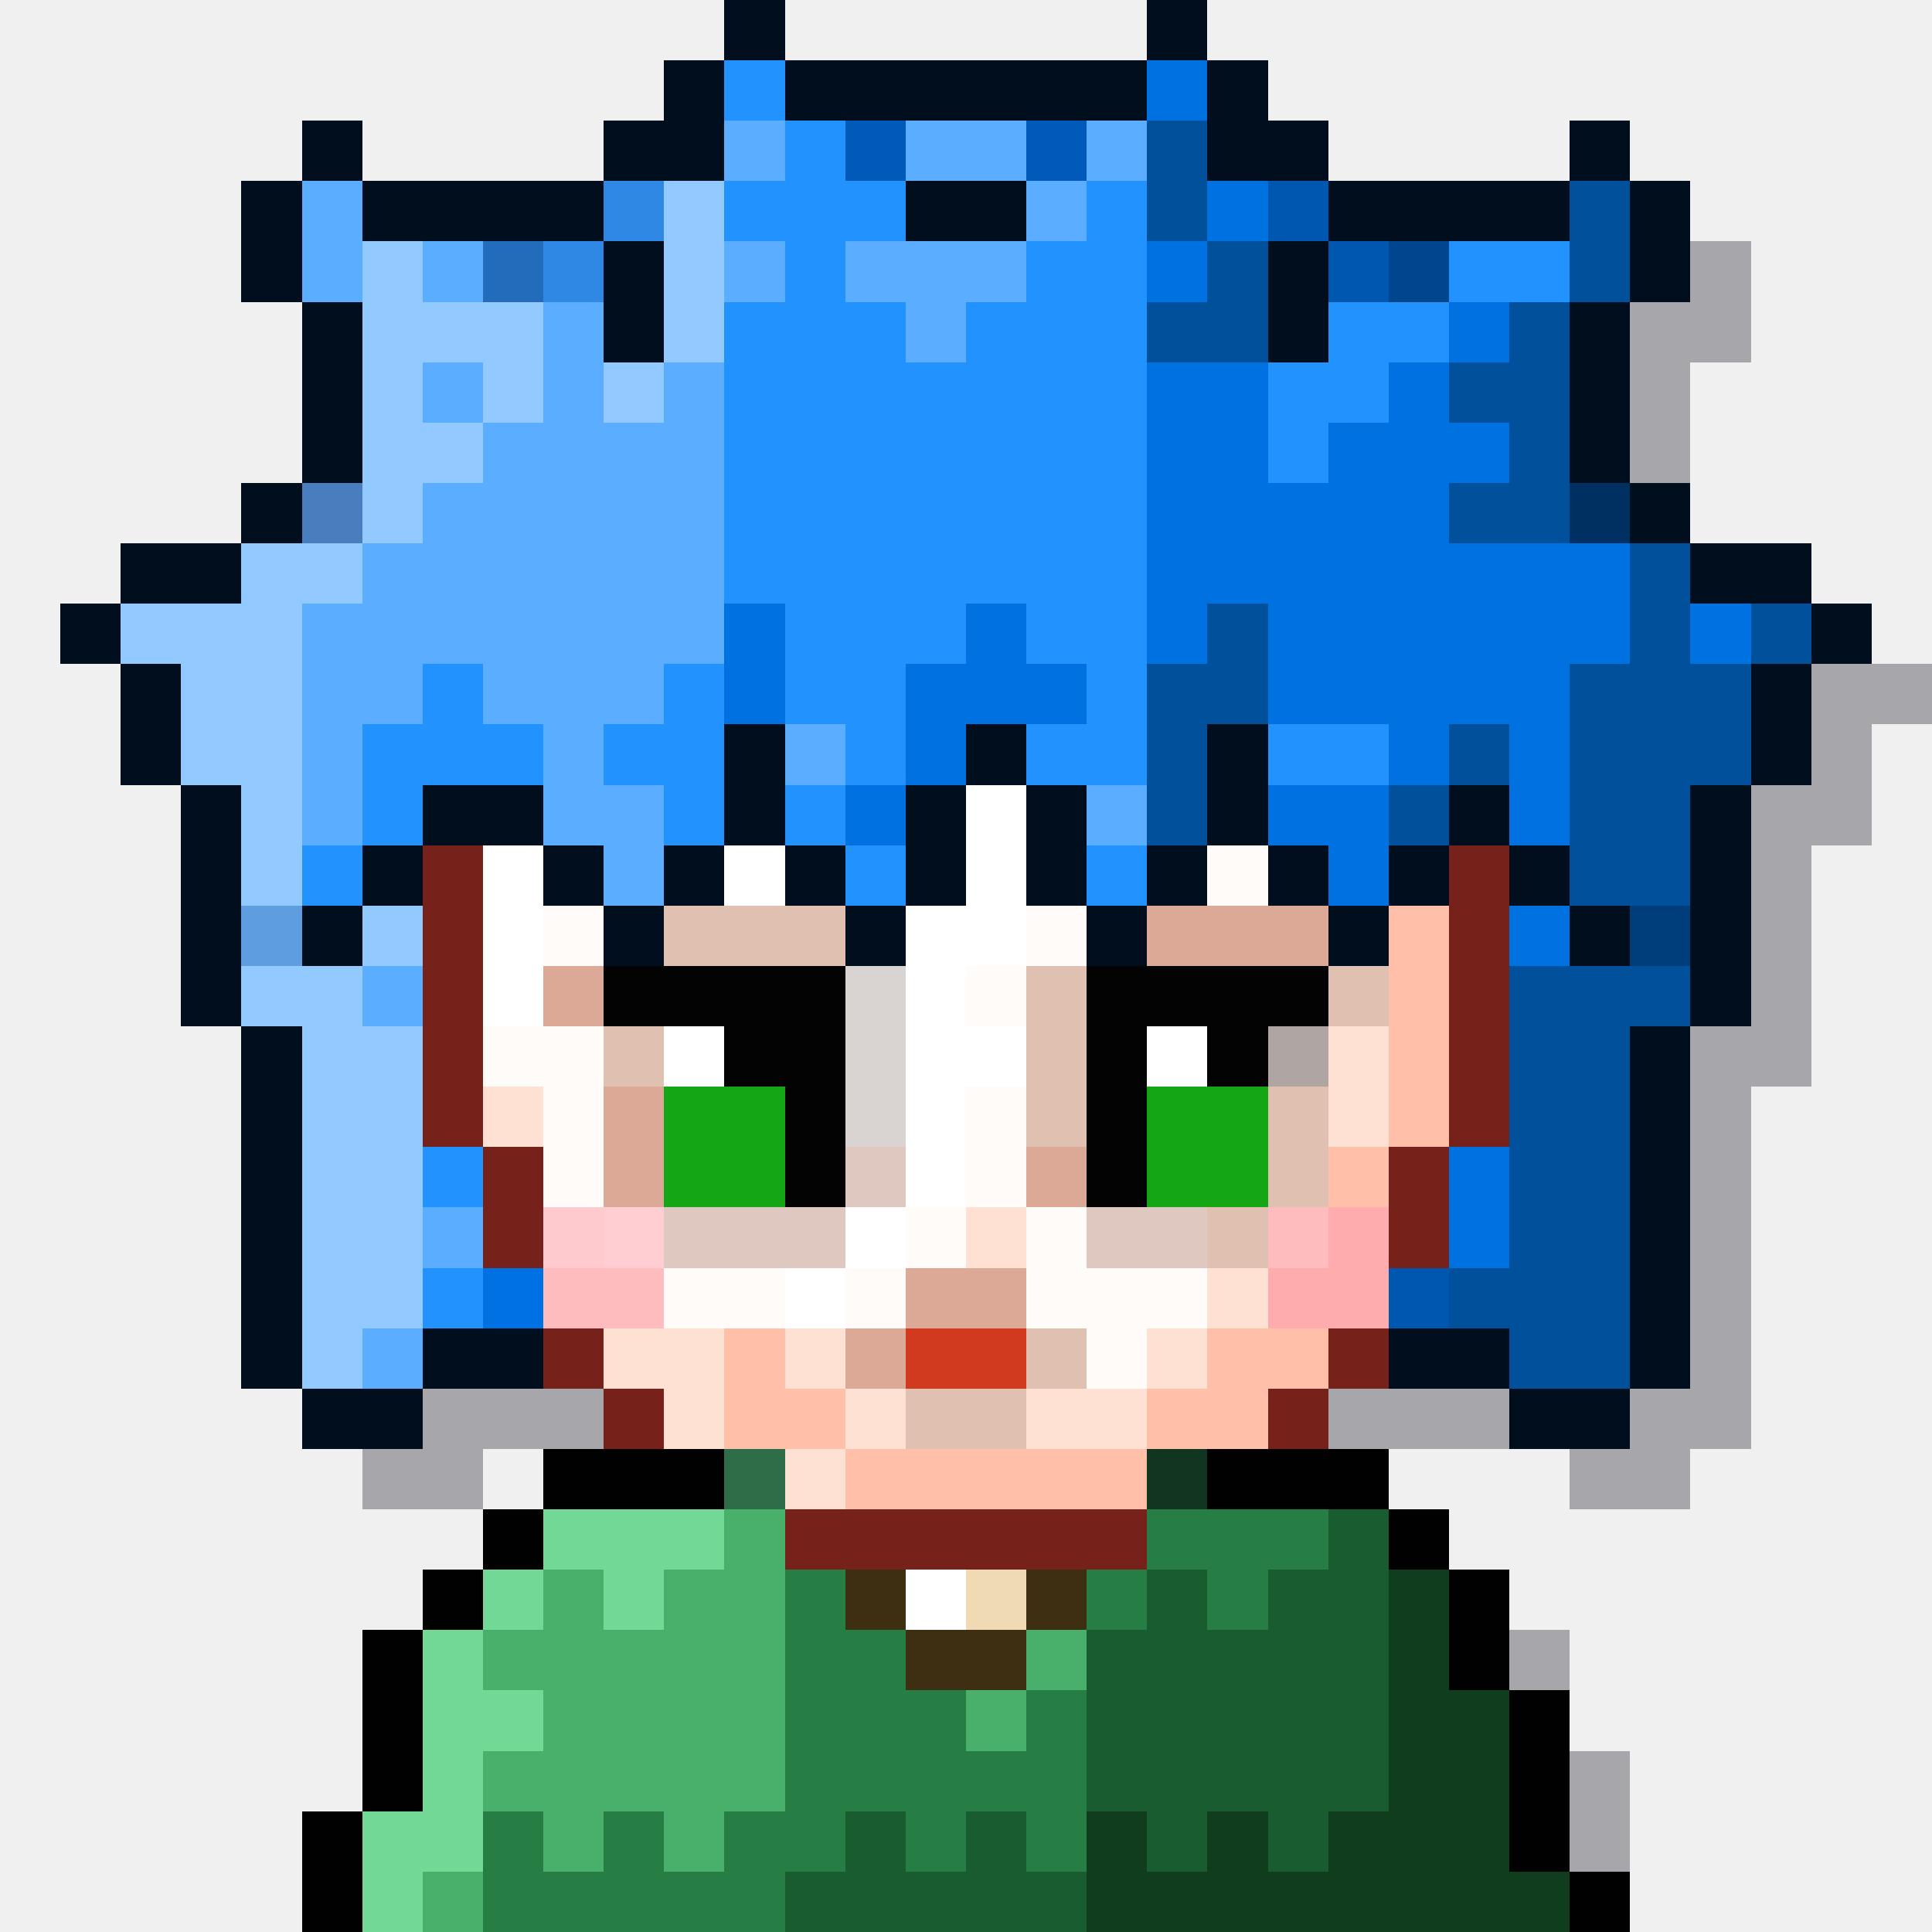
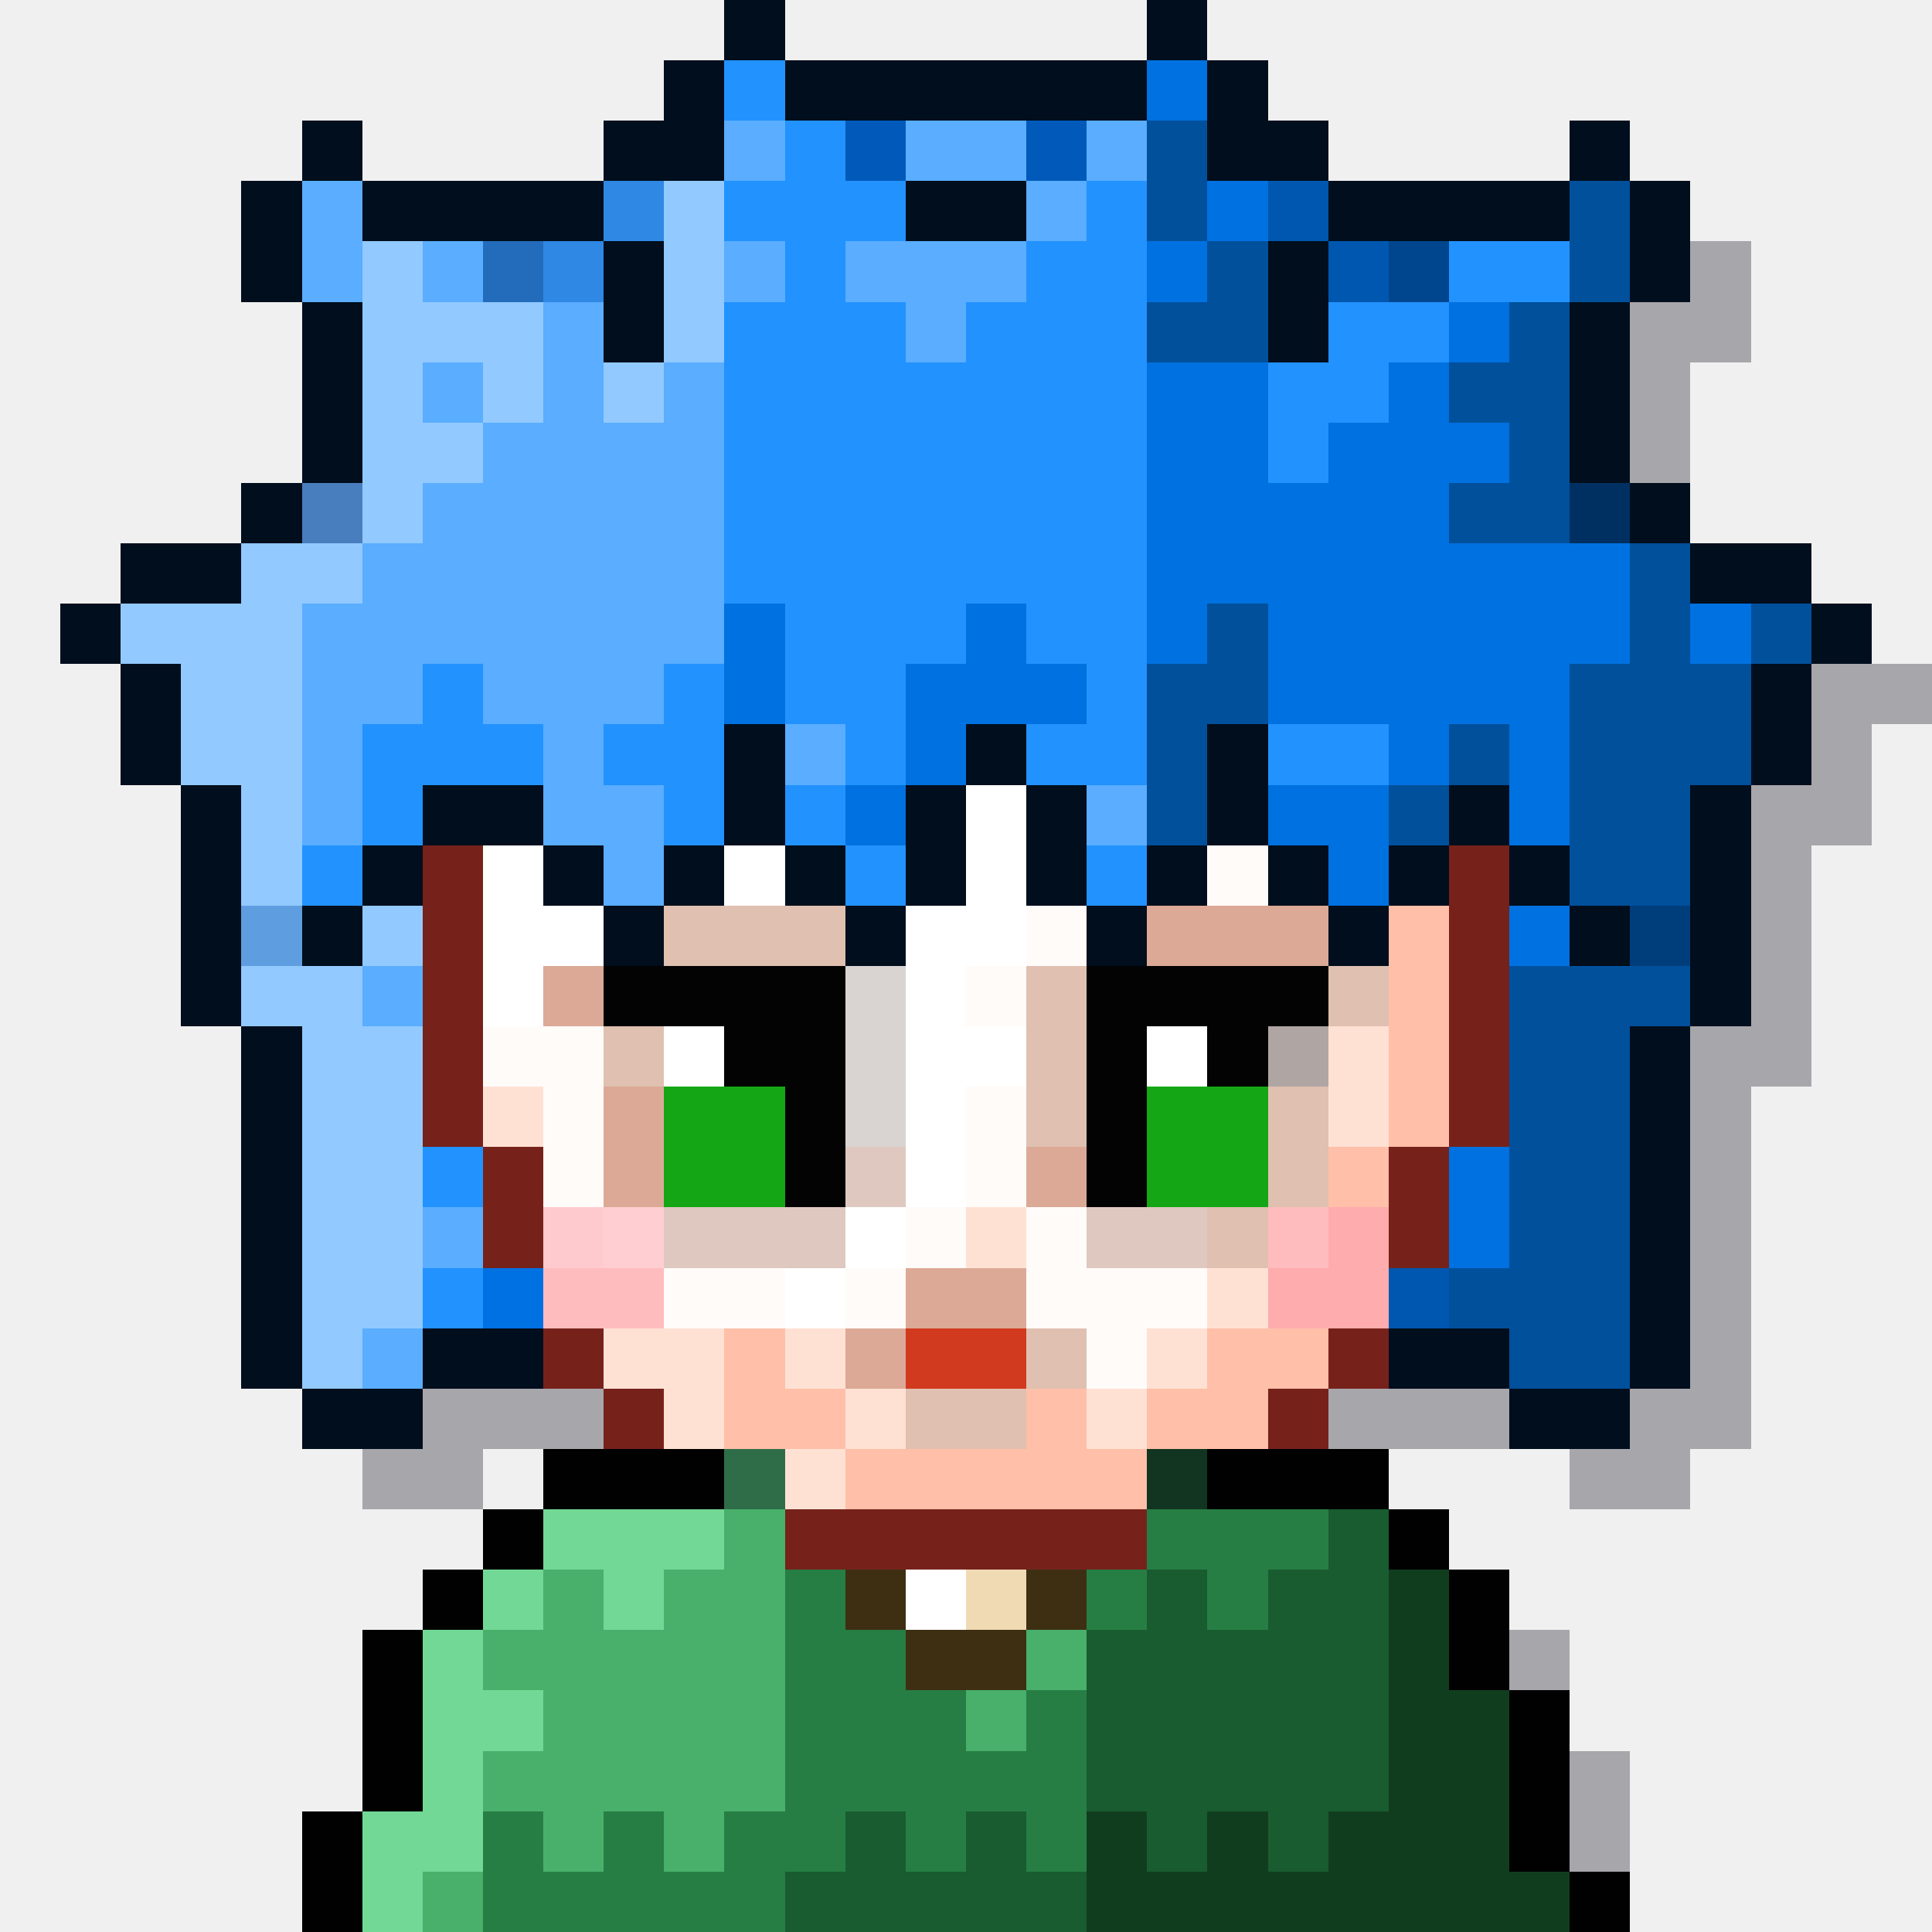
<svg xmlns="http://www.w3.org/2000/svg" viewBox="0 0 32 32" shape-rendering="crispEdges">
  <path fill="#0b0816" fill-opacity=".32" d="M28 4h1v1h-1zM27 5h2v1h-2zM27 6h1v1h-1zM27 7h1v1h-1zM30 11h2v1h-2zM30 12h1v1h-1zM29 13h2v1h-2zM29 14h1v1h-1zM29 15h1v1h-1zM29 16h1v1h-1zM28 17h2v1h-2zM28 18h1v1h-1zM28 19h1v1h-1zM28 20h1v1h-1zM28 21h1v1h-1zM28 22h1v1h-1zM7 23h3v1h-3zM22 23h3v1h-3zM27 23h2v1h-2zM6 24h2v1h-2zM26 24h2v1h-2zM25 27h1v1h-1zM26 29h1v1h-1zM26 30h1v1h-1z" />
  <path fill="#000e1d" d="M12 0h1v1h-1zM19 0h1v1h-1zM11 1h1v1h-1zM13 1h6v1h-6zM20 1h1v1h-1zM5 2h1v1h-1zM10 2h2v1h-2zM20 2h2v1h-2zM26 2h1v1h-1zM4 3h1v1h-1zM6 3h4v1h-4zM15 3h2v1h-2zM22 3h4v1h-4zM27 3h1v1h-1zM4 4h1v1h-1zM10 4h1v1h-1zM21 4h1v1h-1zM27 4h1v1h-1zM5 5h1v1h-1zM10 5h1v1h-1zM21 5h1v1h-1zM26 5h1v1h-1zM5 6h1v1h-1zM26 6h1v1h-1zM5 7h1v1h-1zM26 7h1v1h-1zM4 8h1v1h-1zM27 8h1v1h-1zM2 9h2v1h-2zM28 9h2v1h-2zM1 10h1v1h-1zM30 10h1v1h-1zM2 11h1v1h-1zM29 11h1v1h-1zM2 12h1v1h-1zM12 12h1v1h-1zM16 12h1v1h-1zM20 12h1v1h-1zM29 12h1v1h-1zM3 13h1v1h-1zM7 13h2v1h-2zM12 13h1v1h-1zM15 13h1v1h-1zM17 13h1v1h-1zM20 13h1v1h-1zM24 13h1v1h-1zM28 13h1v1h-1zM3 14h1v1h-1zM6 14h1v1h-1zM9 14h1v1h-1zM11 14h1v1h-1zM13 14h1v1h-1zM15 14h1v1h-1zM17 14h1v1h-1zM19 14h1v1h-1zM21 14h1v1h-1zM23 14h1v1h-1zM25 14h1v1h-1zM28 14h1v1h-1zM3 15h1v1h-1zM5 15h1v1h-1zM10 15h1v1h-1zM14 15h1v1h-1zM18 15h1v1h-1zM22 15h1v1h-1zM26 15h1v1h-1zM28 15h1v1h-1zM3 16h1v1h-1zM28 16h1v1h-1zM4 17h1v1h-1zM27 17h1v1h-1zM4 18h1v1h-1zM27 18h1v1h-1zM4 19h1v1h-1zM27 19h1v1h-1zM4 20h1v1h-1zM27 20h1v1h-1zM4 21h1v1h-1zM27 21h1v1h-1zM4 22h1v1h-1zM7 22h2v1h-2zM23 22h2v1h-2zM27 22h1v1h-1zM5 23h2v1h-2zM25 23h2v1h-2z" />
  <path fill="#2292ff" d="M12 1h1v1h-1zM13 2h1v1h-1zM12 3h3v1h-3zM18 3h1v1h-1zM13 4h1v1h-1zM17 4h2v1h-2zM24 4h2v1h-2zM12 5h3v1h-3zM16 5h3v1h-3zM22 5h2v1h-2zM12 6h7v1h-7zM21 6h2v1h-2zM12 7h7v1h-7zM21 7h1v1h-1zM12 8h7v1h-7zM12 9h7v1h-7zM13 10h3v1h-3zM17 10h2v1h-2zM7 11h1v1h-1zM11 11h1v1h-1zM13 11h2v1h-2zM18 11h1v1h-1zM6 12h3v1h-3zM10 12h2v1h-2zM14 12h1v1h-1zM17 12h2v1h-2zM21 12h2v1h-2zM6 13h1v1h-1zM11 13h1v1h-1zM13 13h1v1h-1zM5 14h1v1h-1zM14 14h1v1h-1zM18 14h1v1h-1zM7 19h1v1h-1zM7 21h1v1h-1z" />
  <path fill="#0071e0" d="M19 1h1v1h-1zM20 3h1v1h-1zM19 4h1v1h-1zM24 5h1v1h-1zM19 6h2v1h-2zM23 6h1v1h-1zM19 7h2v1h-2zM22 7h3v1h-3zM19 8h5v1h-5zM19 9h8v1h-8zM12 10h1v1h-1zM16 10h1v1h-1zM19 10h1v1h-1zM21 10h6v1h-6zM28 10h1v1h-1zM12 11h1v1h-1zM15 11h3v1h-3zM21 11h5v1h-5zM15 12h1v1h-1zM23 12h1v1h-1zM25 12h1v1h-1zM14 13h1v1h-1zM21 13h2v1h-2zM25 13h1v1h-1zM22 14h1v1h-1zM25 15h1v1h-1zM24 19h1v1h-1zM24 20h1v1h-1z" />
  <path fill="#5aadff" d="M12 2h1v1h-1zM15 2h2v1h-2zM18 2h1v1h-1zM5 3h1v1h-1zM17 3h1v1h-1zM5 4h1v1h-1zM7 4h1v1h-1zM12 4h1v1h-1zM14 4h3v1h-3zM9 5h1v1h-1zM15 5h1v1h-1zM7 6h1v1h-1zM9 6h1v1h-1zM11 6h1v1h-1zM8 7h4v1h-4zM7 8h5v1h-5zM6 9h6v1h-6zM5 10h7v1h-7zM5 11h2v1h-2zM8 11h3v1h-3zM5 12h1v1h-1zM9 12h1v1h-1zM13 12h1v1h-1zM5 13h1v1h-1zM9 13h2v1h-2zM18 13h1v1h-1zM10 14h1v1h-1zM6 16h1v1h-1zM7 20h1v1h-1zM6 22h1v1h-1z" />
  <path fill="#015ab9" d="M14 2h1v1h-1zM17 2h1v1h-1z" />
  <path fill="#00509c" d="M19 2h1v1h-1zM19 3h1v1h-1zM26 3h1v1h-1zM20 4h1v1h-1zM26 4h1v1h-1zM19 5h2v1h-2zM25 5h1v1h-1zM24 6h2v1h-2zM25 7h1v1h-1zM24 8h2v1h-2zM27 9h1v1h-1zM20 10h1v1h-1zM27 10h1v1h-1zM29 10h1v1h-1zM19 11h2v1h-2zM26 11h3v1h-3zM19 12h1v1h-1zM24 12h1v1h-1zM26 12h3v1h-3zM19 13h1v1h-1zM23 13h1v1h-1zM26 13h2v1h-2zM26 14h2v1h-2zM25 16h3v1h-3zM25 17h2v1h-2zM25 18h2v1h-2zM25 19h2v1h-2zM25 20h2v1h-2zM24 21h3v1h-3zM25 22h2v1h-2z" />
  <path fill="#2e88e4" d="M10 3h1v1h-1zM9 4h1v1h-1z" />
  <path fill="#92c9ff" d="M11 3h1v1h-1zM6 4h1v1h-1zM11 4h1v1h-1zM6 5h3v1h-3zM11 5h1v1h-1zM6 6h1v1h-1zM8 6h1v1h-1zM10 6h1v1h-1zM6 7h2v1h-2zM6 8h1v1h-1zM4 9h2v1h-2zM2 10h3v1h-3zM3 11h2v1h-2zM3 12h2v1h-2zM4 13h1v1h-1zM4 14h1v1h-1zM6 15h1v1h-1zM4 16h2v1h-2zM5 17h2v1h-2zM5 18h2v1h-2zM5 19h2v1h-2zM5 20h2v1h-2zM5 21h2v1h-2zM5 22h1v1h-1z" />
  <path fill="#0057b0" d="M21 3h1v1h-1zM22 4h1v1h-1zM23 21h1v1h-1z" />
  <path fill="#236cbb" d="M8 4h1v1h-1z" />
  <path fill="#00468e" d="M23 4h1v1h-1z" />
  <path fill="#487ebd" d="M5 8h1v1h-1z" />
  <path fill="#003062" d="M26 8h1v1h-1z" />
-   <path fill="#ffffff" d="M16 13h1v1h-1zM8 14h1v1h-1zM12 14h1v1h-1zM16 14h1v1h-1zM8 15h1v1h-1zM15 15h2v1h-2zM8 16h1v1h-1zM15 16h1v1h-1zM11 17h1v1h-1zM15 17h2v1h-2zM19 17h1v1h-1zM15 18h1v1h-1zM15 19h1v1h-1zM14 20h1v1h-1zM13 21h1v1h-1zM15 26h1v1h-1z" />
+   <path fill="#ffffff" d="M16 13h1v1h-1zM8 14h1v1h-1zM12 14h1v1h-1zM16 14h1v1h-1zM8 15h2v1h-2zM15 15h2v1h-2zM8 16h1v1h-1zM15 16h1v1h-1zM11 17h1v1h-1zM15 17h2v1h-2zM19 17h1v1h-1zM15 18h1v1h-1zM15 19h1v1h-1zM14 20h1v1h-1zM13 21h1v1h-1zM15 26h1v1h-1z" />
  <path fill="#76221b" d="M7 14h1v1h-1zM24 14h1v1h-1zM7 15h1v1h-1zM24 15h1v1h-1zM7 16h1v1h-1zM24 16h1v1h-1zM7 17h1v1h-1zM24 17h1v1h-1zM7 18h1v1h-1zM24 18h1v1h-1zM8 19h1v1h-1zM23 19h1v1h-1zM8 20h1v1h-1zM23 20h1v1h-1zM9 22h1v1h-1zM22 22h1v1h-1zM10 23h1v1h-1zM21 23h1v1h-1zM13 25h6v1h-6z" />
-   <path fill="#fffbf9" d="M20 14h1v1h-1zM9 15h1v1h-1zM17 15h1v1h-1zM16 16h1v1h-1zM8 17h2v1h-2zM9 18h1v1h-1zM16 18h1v1h-1zM9 19h1v1h-1zM16 19h1v1h-1zM15 20h1v1h-1zM17 20h1v1h-1zM11 21h2v1h-2zM14 21h1v1h-1zM17 21h3v1h-3zM18 22h1v1h-1z" />
+   <path fill="#fffbf9" d="M20 14h1v1h-1zM17 15h1v1h-1zM16 16h1v1h-1zM8 17h2v1h-2zM9 18h1v1h-1zM16 18h1v1h-1zM9 19h1v1h-1zM16 19h1v1h-1zM15 20h1v1h-1zM17 20h1v1h-1zM11 21h2v1h-2zM14 21h1v1h-1zM17 21h3v1h-3zM18 22h1v1h-1z" />
  <path fill="#5e9ee0" d="M4 15h1v1h-1z" />
  <path fill="#e0c0b0" d="M11 15h3v1h-3zM17 16h1v1h-1zM22 16h1v1h-1zM10 17h1v1h-1zM17 17h1v1h-1zM17 18h1v1h-1zM21 18h1v1h-1zM21 19h1v1h-1zM20 20h1v1h-1zM17 22h1v1h-1zM15 23h2v1h-2z" />
  <path fill="#dca996" d="M19 15h3v1h-3zM9 16h1v1h-1zM10 18h1v1h-1zM10 19h1v1h-1zM17 19h1v1h-1zM15 21h2v1h-2zM14 22h1v1h-1z" />
-   <path fill="#ffbfa8" d="M23 15h1v1h-1zM23 16h1v1h-1zM23 17h1v1h-1zM23 18h1v1h-1zM22 19h1v1h-1zM12 22h1v1h-1zM20 22h2v1h-2zM12 23h2v1h-2zM19 23h2v1h-2zM14 24h5v1h-5z" />
+   <path fill="#ffbfa8" d="M23 15h1v1h-1zM23 16h1v1h-1zM23 17h1v1h-1zM23 18h1v1h-1zM22 19h1v1h-1zM12 22h1v1h-1zM20 22h2v1h-2zM12 23h2v1h-2zM17 23h1v1h-1zM19 23h2v1h-2zM14 24h5v1h-5z" />
  <path fill="#003d7b" d="M27 15h1v1h-1z" />
  <path fill="#030303" d="M10 16h4v1h-4zM18 16h4v1h-4zM12 17h2v1h-2zM18 17h1v1h-1zM20 17h1v1h-1zM13 18h1v1h-1zM18 18h1v1h-1zM13 19h1v1h-1zM18 19h1v1h-1z" />
  <path fill="#d9d4d2" d="M14 16h1v1h-1zM14 17h1v1h-1zM14 18h1v1h-1z" />
  <path fill="#afa6a3" d="M21 17h1v1h-1z" />
-   <path fill="#ffe1d4" d="M22 17h1v1h-1zM8 18h1v1h-1zM22 18h1v1h-1zM16 20h1v1h-1zM20 21h1v1h-1zM10 22h2v1h-2zM13 22h1v1h-1zM19 22h1v1h-1zM11 23h1v1h-1zM14 23h1v1h-1zM17 23h2v1h-2zM13 24h1v1h-1z" />
+   <path fill="#ffe1d4" d="M22 17h1v1h-1zM8 18h1v1h-1zM22 18h1v1h-1zM16 20h1v1h-1zM20 21h1v1h-1zM10 22h2v1h-2zM13 22h1v1h-1zM19 22h1v1h-1zM11 23h1v1h-1zM14 23h1v1h-1zM18 23h1v1h-1zM13 24h1v1h-1z" />
  <path fill="#15a615" d="M11 18h2v1h-2zM19 18h2v1h-2zM11 19h2v1h-2zM19 19h2v1h-2z" />
  <path fill="#dec8c0" d="M14 19h1v1h-1zM11 20h3v1h-3zM18 20h2v1h-2z" />
  <path fill="#ffcacd" d="M9 20h1v1h-1z" />
  <path fill="#ffced2" d="M10 20h1v1h-1z" />
  <path fill="#ffbcbe" d="M21 20h1v1h-1zM9 21h2v1h-2z" />
  <path fill="#ffacae" d="M22 20h1v1h-1zM21 21h2v1h-2z" />
  <path fill="#0071e3" d="M8 21h1v1h-1z" />
  <path fill="#d13a1f" d="M15 22h2v1h-2z" />
  <path fill="#000100" d="M9 24h3v1h-3zM20 24h3v1h-3zM8 25h1v1h-1zM23 25h1v1h-1zM7 26h1v1h-1zM24 26h1v1h-1zM6 27h1v1h-1zM24 27h1v1h-1zM6 28h1v1h-1zM25 28h1v1h-1zM6 29h1v1h-1zM25 29h1v1h-1zM5 30h1v1h-1zM25 30h1v1h-1zM5 31h1v1h-1zM26 31h1v1h-1z" />
  <path fill="#2f6d49" d="M12 24h1v1h-1z" />
  <path fill="#113521" d="M19 24h1v1h-1z" />
  <path fill="#72d895" d="M9 25h3v1h-3zM8 26h1v1h-1zM10 26h1v1h-1zM7 27h1v1h-1zM7 28h2v1h-2zM7 29h1v1h-1zM6 30h2v1h-2zM6 31h1v1h-1z" />
  <path fill="#48b06b" d="M12 25h1v1h-1zM9 26h1v1h-1zM11 26h2v1h-2zM8 27h5v1h-5zM17 27h1v1h-1zM9 28h4v1h-4zM16 28h1v1h-1zM8 29h5v1h-5zM9 30h1v1h-1zM11 30h1v1h-1zM7 31h1v1h-1z" />
  <path fill="#277e44" d="M19 25h3v1h-3zM13 26h1v1h-1zM18 26h1v1h-1zM20 26h1v1h-1zM13 27h2v1h-2zM13 28h3v1h-3zM17 28h1v1h-1zM13 29h5v1h-5zM8 30h1v1h-1zM10 30h1v1h-1zM12 30h2v1h-2zM15 30h1v1h-1zM17 30h1v1h-1zM8 31h5v1h-5z" />
  <path fill="#195c30" d="M22 25h1v1h-1zM19 26h1v1h-1zM21 26h2v1h-2zM18 27h5v1h-5zM18 28h5v1h-5zM18 29h5v1h-5zM14 30h1v1h-1zM16 30h1v1h-1zM19 30h1v1h-1zM21 30h1v1h-1zM13 31h5v1h-5z" />
  <path fill="#3e2f13" d="M14 26h1v1h-1zM17 26h1v1h-1zM15 27h2v1h-2z" />
  <path fill="#f0dab3" d="M16 26h1v1h-1z" />
  <path fill="#113d1f" d="M23 26h1v1h-1zM23 27h1v1h-1zM23 28h2v1h-2zM23 29h2v1h-2zM18 30h1v1h-1zM20 30h1v1h-1zM22 30h3v1h-3zM18 31h8v1h-8z" />
</svg>
